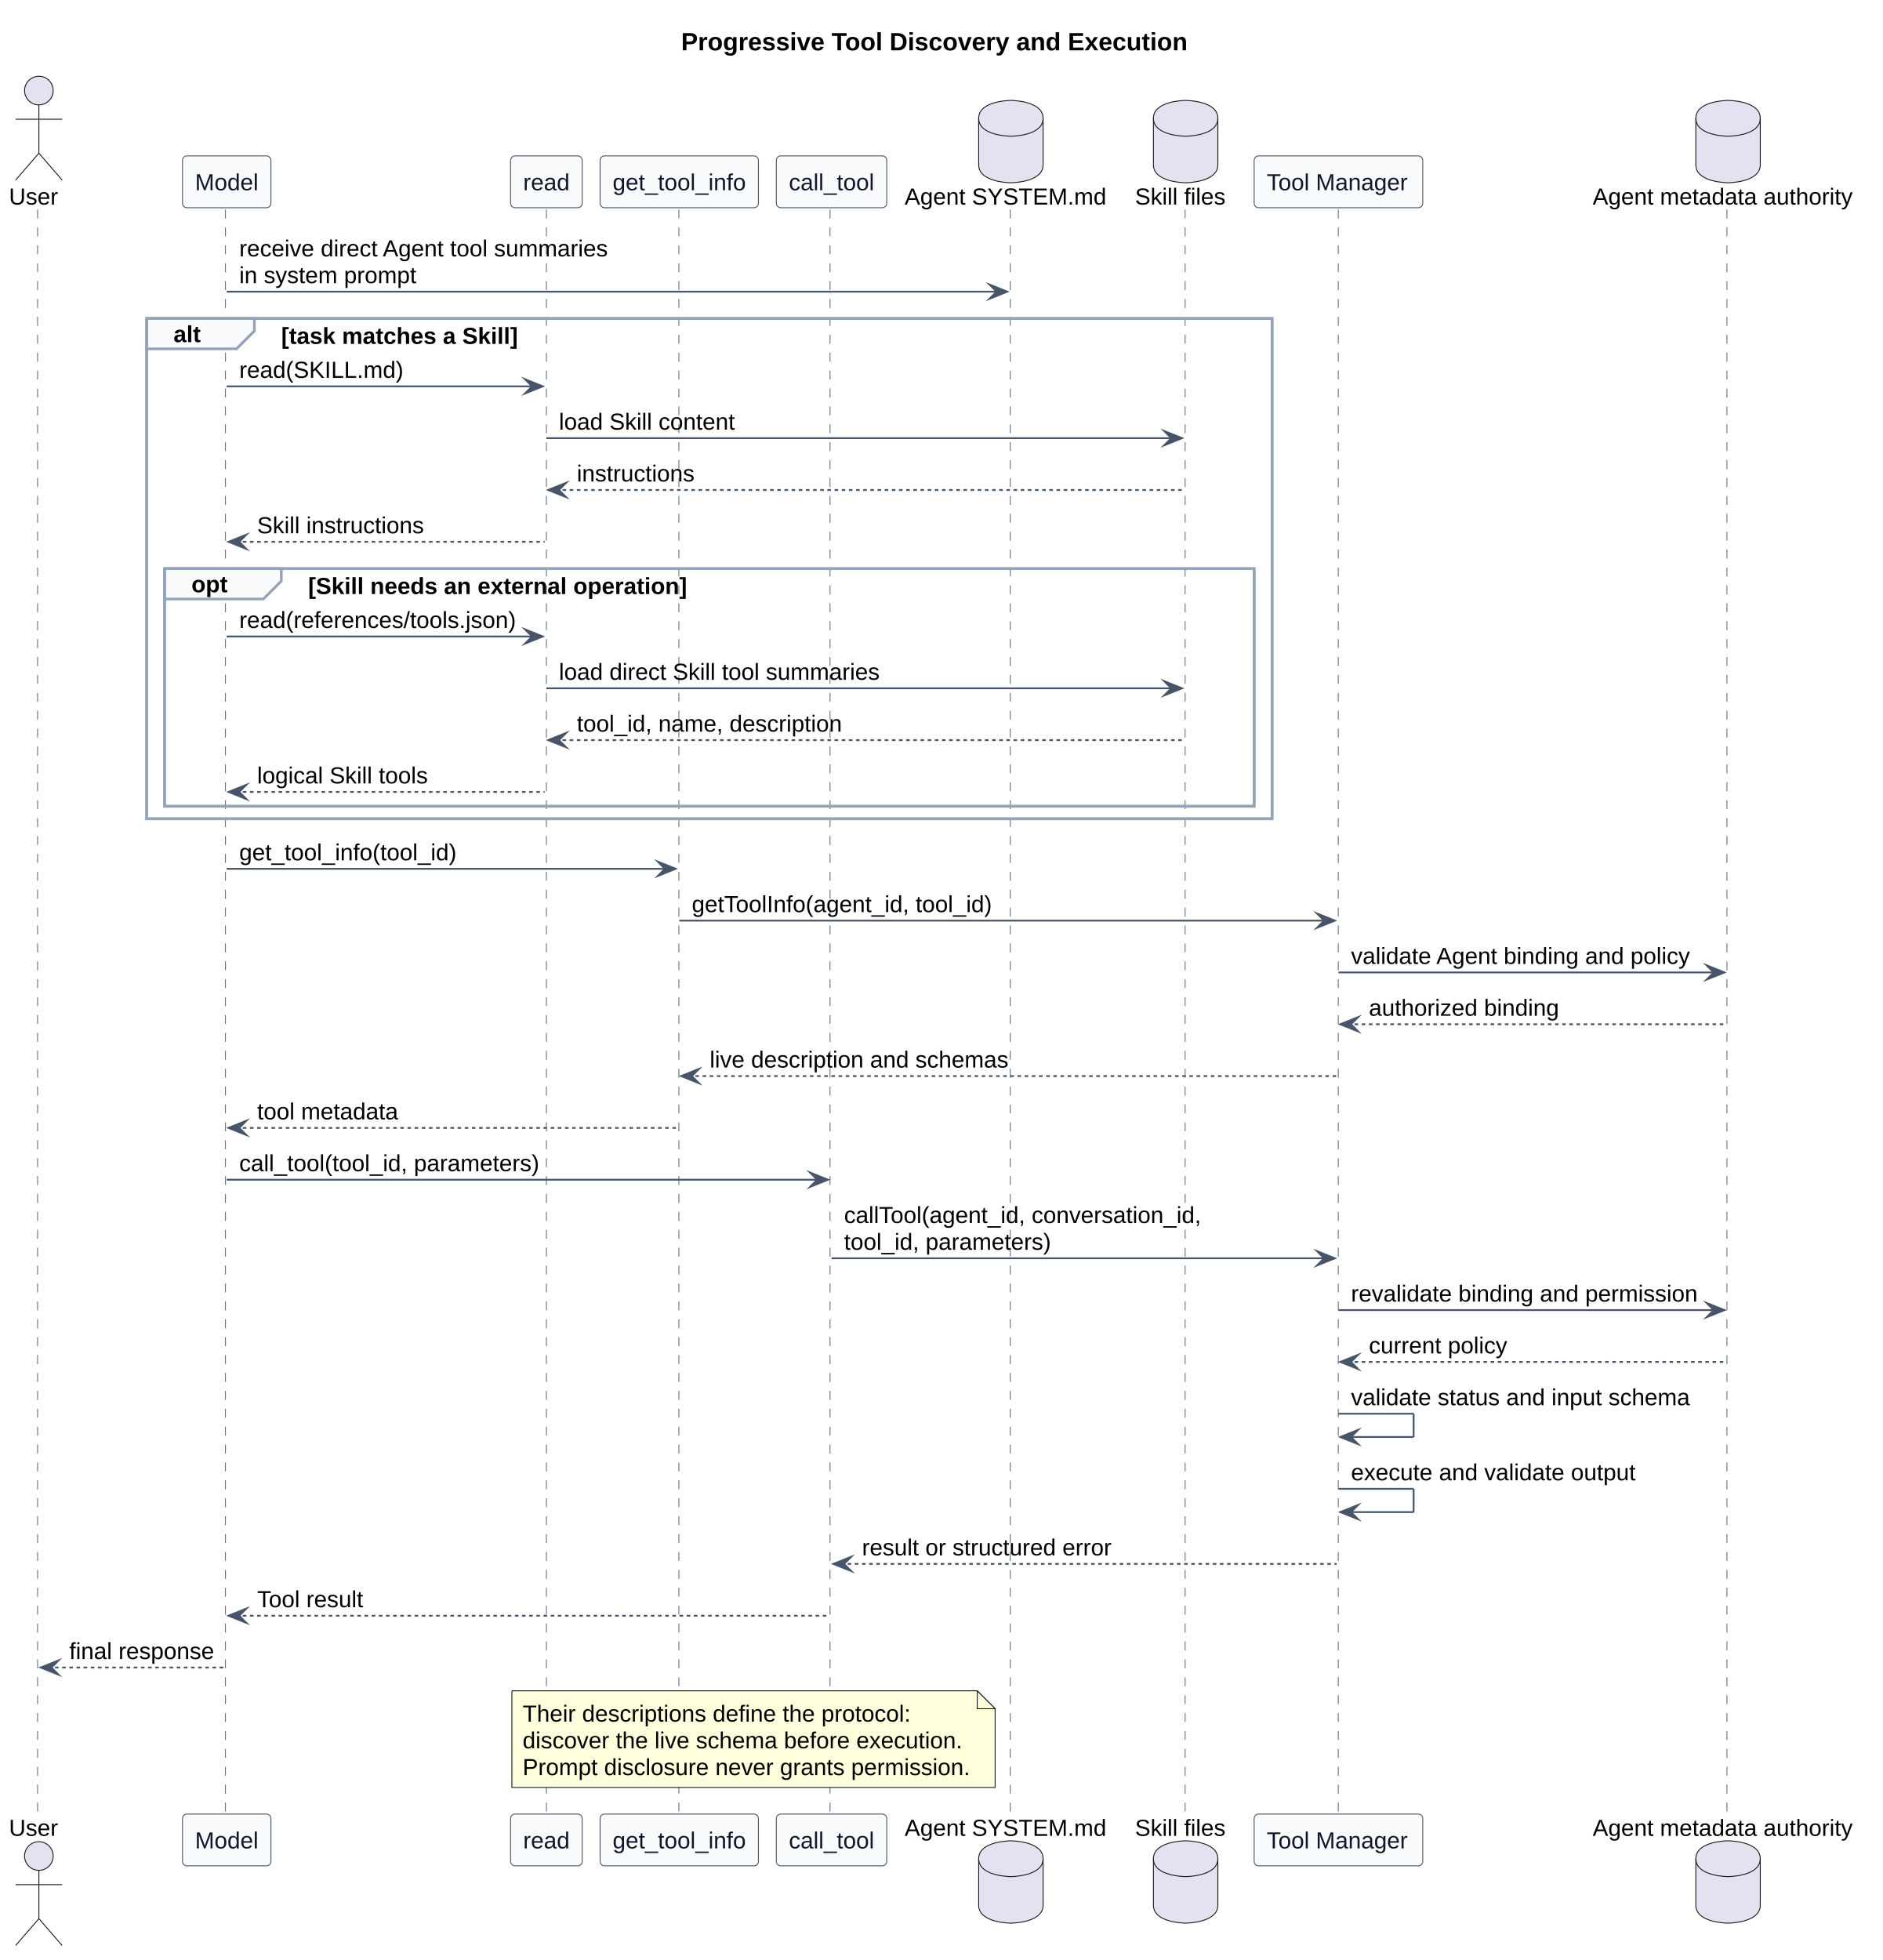
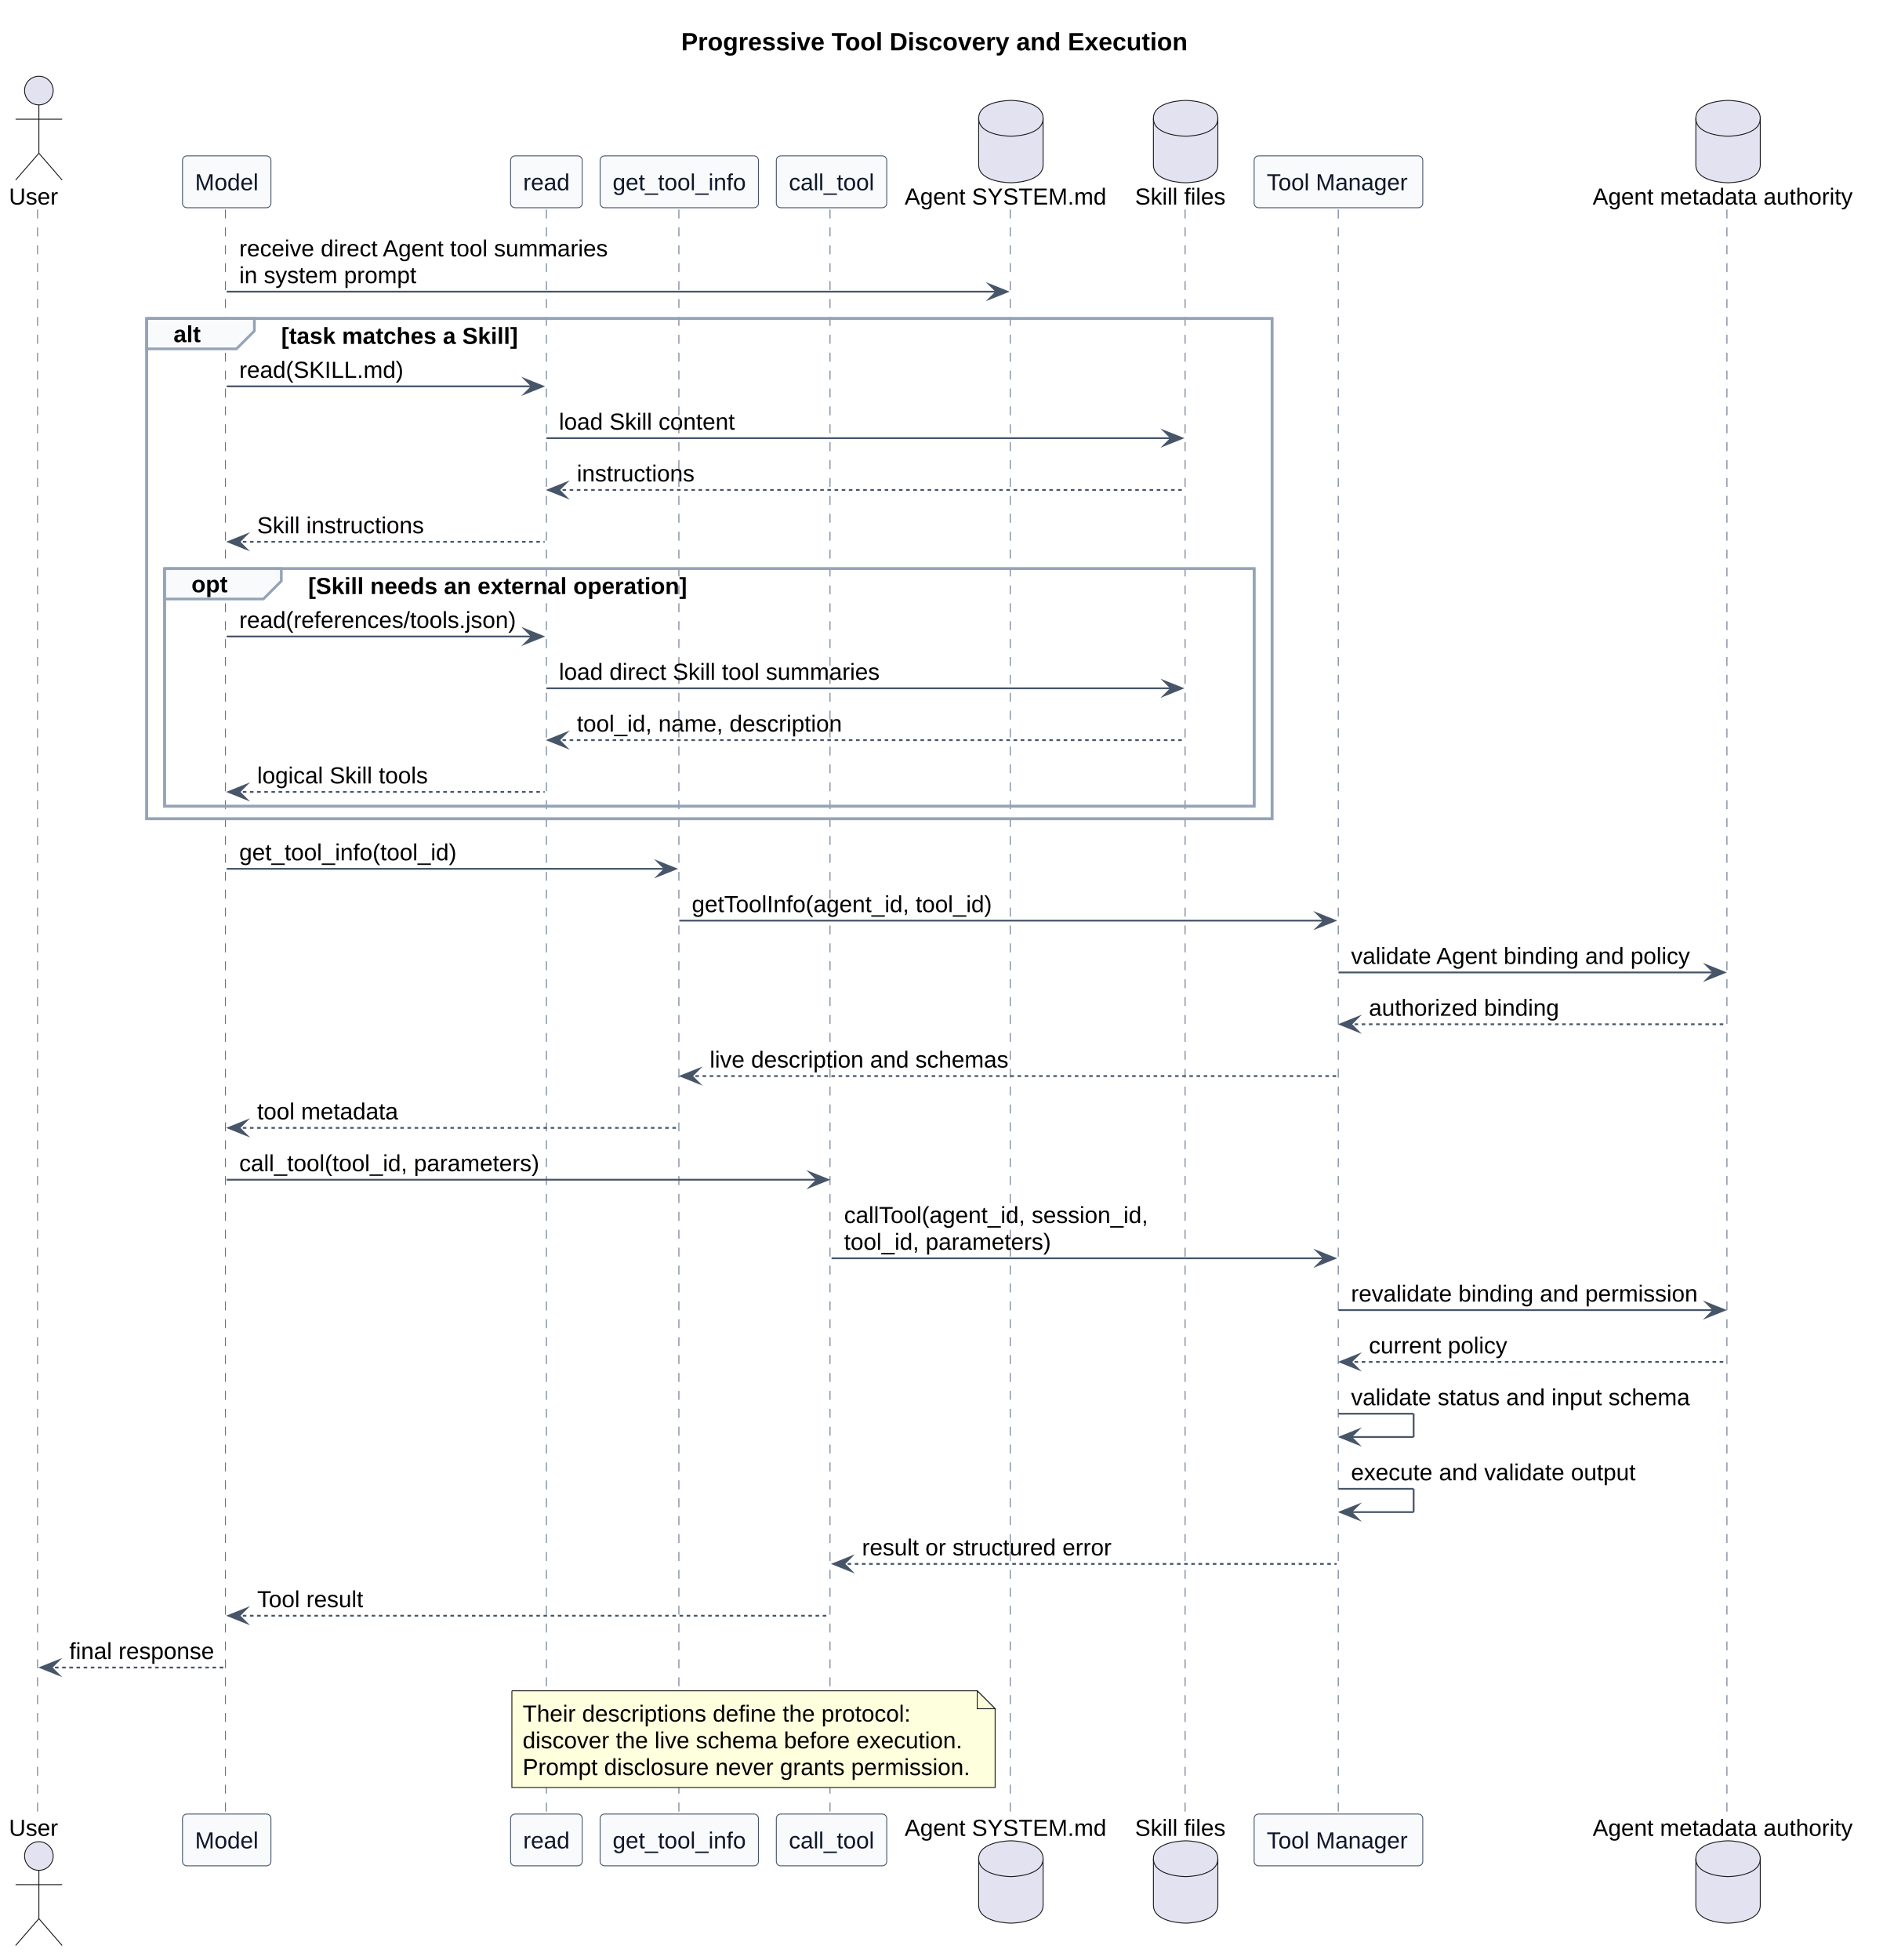
<svg xmlns="http://www.w3.org/2000/svg" contentStyleType="text/css" data-diagram-type="SEQUENCE" height="1095px" preserveAspectRatio="none" style="width:1052px;height:1095px;background:#FFFFFF;" version="1.1" viewBox="0 0 1052 1095" width="1052px" zoomAndPan="magnify">
  <defs />
  <g>
-     <g class="title" data-source-line="178">
+     <g class="title" data-source-line="179">
      <text fill="#000000" font-family="Arial" font-size="14" font-weight="700" lengthAdjust="spacing" textLength="283.985" x="380.573" y="28.132">Progressive Tool Discovery and Execution</text>
    </g>
    <rect fill="none" height="279.487" style="stroke:#94A3B8;stroke-width:1.5;" width="628.764" x="81.959" y="177.945" />
    <rect fill="none" height="132.744" style="stroke:#94A3B8;stroke-width:1.5;" width="608.764" x="91.959" y="317.688" />
-     <g class="participant-lifeline" data-entity-uid="part1" data-qualified-name="User" data-source-line="206" id="part1-lifeline">
+     <g class="participant-lifeline" data-entity-uid="part1" data-qualified-name="User" data-source-line="207" id="part1-lifeline">
      <g>
        <rect fill="#000000" fill-opacity="0" height="897.411" width="8" x="17.724" y="117.047" />
        <line style="stroke:#64748B;stroke-width:0.5;stroke-dasharray:5,5;" x1="21" x2="21" y1="117.047" y2="1014.458" />
      </g>
    </g>
-     <g class="participant-lifeline" data-entity-uid="part2" data-qualified-name="Model" data-source-line="207" id="part2-lifeline">
+     <g class="participant-lifeline" data-entity-uid="part2" data-qualified-name="Model" data-source-line="208" id="part2-lifeline">
      <g>
        <rect fill="#000000" fill-opacity="0" height="897.411" width="8" x="122.663" y="117.047" />
        <line style="stroke:#64748B;stroke-width:0.5;stroke-dasharray:5,5;" x1="125.959" x2="125.959" y1="117.047" y2="1014.458" />
      </g>
    </g>
-     <g class="participant-lifeline" data-entity-uid="part3" data-qualified-name="Read" data-source-line="208" id="part3-lifeline">
+     <g class="participant-lifeline" data-entity-uid="part3" data-qualified-name="Read" data-source-line="209" id="part3-lifeline">
      <g>
        <rect fill="#000000" fill-opacity="0" height="897.411" width="8" x="301.291" y="117.047" />
        <line style="stroke:#64748B;stroke-width:0.5;stroke-dasharray:5,5;" x1="305.282" x2="305.282" y1="117.047" y2="1014.458" />
      </g>
    </g>
-     <g class="participant-lifeline" data-entity-uid="part4" data-qualified-name="GetInfo" data-source-line="209" id="part4-lifeline">
+     <g class="participant-lifeline" data-entity-uid="part4" data-qualified-name="GetInfo" data-source-line="210" id="part4-lifeline">
      <g>
        <rect fill="#000000" fill-opacity="0" height="897.411" width="8" x="375.527" y="117.047" />
        <line style="stroke:#64748B;stroke-width:0.5;stroke-dasharray:5,5;" x1="379.301" x2="379.301" y1="117.047" y2="1014.458" />
      </g>
    </g>
-     <g class="participant-lifeline" data-entity-uid="part5" data-qualified-name="CallTool" data-source-line="210" id="part5-lifeline">
+     <g class="participant-lifeline" data-entity-uid="part5" data-qualified-name="CallTool" data-source-line="211" id="part5-lifeline">
      <g>
        <rect fill="#000000" fill-opacity="0" height="897.411" width="8" x="460.601" y="117.047" />
        <line style="stroke:#64748B;stroke-width:0.5;stroke-dasharray:5,5;" x1="463.753" x2="463.753" y1="117.047" y2="1014.458" />
      </g>
    </g>
-     <g class="participant-lifeline" data-entity-uid="part6" data-qualified-name="AgentSystem" data-source-line="211" id="part6-lifeline">
+     <g class="participant-lifeline" data-entity-uid="part6" data-qualified-name="AgentSystem" data-source-line="212" id="part6-lifeline">
      <g>
        <rect fill="#000000" fill-opacity="0" height="897.411" width="8" x="560.803" y="117.047" />
        <line style="stroke:#64748B;stroke-width:0.5;stroke-dasharray:5,5;" x1="564.449" x2="564.449" y1="117.047" y2="1014.458" />
      </g>
    </g>
-     <g class="participant-lifeline" data-entity-uid="part7" data-qualified-name="SkillFiles" data-source-line="212" id="part7-lifeline">
+     <g class="participant-lifeline" data-entity-uid="part7" data-qualified-name="SkillFiles" data-source-line="213" id="part7-lifeline">
      <g>
        <rect fill="#000000" fill-opacity="0" height="897.411" width="8" x="658.441" y="117.047" />
        <line style="stroke:#64748B;stroke-width:0.5;stroke-dasharray:5,5;" x1="662.158" x2="662.158" y1="117.047" y2="1014.458" />
      </g>
    </g>
-     <g class="participant-lifeline" data-entity-uid="part8" data-qualified-name="ToolManager" data-source-line="213" id="part8-lifeline">
+     <g class="participant-lifeline" data-entity-uid="part8" data-qualified-name="ToolManager" data-source-line="214" id="part8-lifeline">
      <g>
        <rect fill="#000000" fill-opacity="0" height="897.411" width="8" x="743.828" y="117.047" />
        <line style="stroke:#64748B;stroke-width:0.5;stroke-dasharray:5,5;" x1="747.723" x2="747.723" y1="117.047" y2="1014.458" />
      </g>
    </g>
-     <g class="participant-lifeline" data-entity-uid="part9" data-qualified-name="AgentAuthority" data-source-line="214" id="part9-lifeline">
+     <g class="participant-lifeline" data-entity-uid="part9" data-qualified-name="AgentAuthority" data-source-line="215" id="part9-lifeline">
      <g>
        <rect fill="#000000" fill-opacity="0" height="897.411" width="8" x="961.501" y="117.047" />
        <line style="stroke:#64748B;stroke-width:0.5;stroke-dasharray:5,5;" x1="964.871" x2="964.871" y1="117.047" y2="1014.458" />
      </g>
    </g>
-     <g class="participant participant-head" data-entity-uid="part1" data-qualified-name="User" data-source-line="206" id="part1-head">
+     <g class="participant participant-head" data-entity-uid="part1" data-qualified-name="User" data-source-line="207" id="part1-head">
      <text fill="#000000" font-family="Arial" font-size="13" lengthAdjust="spacing" textLength="27.447" x="5" y="114.293">User</text>
      <ellipse cx="21.724" cy="50.599" fill="#E2E2F0" rx="8" ry="8" style="stroke:#181818;stroke-width:0.5;" />
      <path d="M21.724,58.599 L21.724,85.599 M8.724,66.599 L34.724,66.599 M21.724,85.599 L8.724,100.599 M21.724,85.599 L34.724,100.599" fill="none" style="stroke:#181818;stroke-width:0.5;" />
    </g>
-     <g class="participant participant-tail" data-entity-uid="part1" data-qualified-name="User" data-source-line="206" id="part1-tail">
+     <g class="participant participant-tail" data-entity-uid="part1" data-qualified-name="User" data-source-line="207" id="part1-tail">
      <text fill="#000000" font-family="Arial" font-size="13" lengthAdjust="spacing" textLength="27.447" x="5" y="1025.652">User</text>
      <ellipse cx="21.724" cy="1036.907" fill="#E2E2F0" rx="8" ry="8" style="stroke:#181818;stroke-width:0.5;" />
      <path d="M21.724,1044.907 L21.724,1071.907 M8.724,1052.907 L34.724,1052.907 M21.724,1071.907 L8.724,1086.907 M21.724,1071.907 L34.724,1086.907" fill="none" style="stroke:#181818;stroke-width:0.5;" />
    </g>
-     <g class="participant participant-head" data-entity-uid="part2" data-qualified-name="Model" data-source-line="207" id="part2-head">
+     <g class="participant participant-head" data-entity-uid="part2" data-qualified-name="Model" data-source-line="208" id="part2-head">
      <rect fill="#F8FAFC" height="28.949" rx="2.5" ry="2.5" style="stroke:#475569;stroke-width:0.5;" width="49.407" x="101.959" y="87.099" />
      <text fill="#0F172A" font-family="Arial" font-size="13" lengthAdjust="spacing" textLength="35.407" x="108.959" y="106.293">Model</text>
    </g>
-     <g class="participant participant-tail" data-entity-uid="part2" data-qualified-name="Model" data-source-line="207" id="part2-tail">
+     <g class="participant participant-tail" data-entity-uid="part2" data-qualified-name="Model" data-source-line="208" id="part2-tail">
      <rect fill="#F8FAFC" height="28.949" rx="2.5" ry="2.5" style="stroke:#475569;stroke-width:0.5;" width="49.407" x="101.959" y="1013.458" />
      <text fill="#0F172A" font-family="Arial" font-size="13" lengthAdjust="spacing" textLength="35.407" x="108.959" y="1032.652">Model</text>
    </g>
-     <g class="participant participant-head" data-entity-uid="part3" data-qualified-name="Read" data-source-line="208" id="part3-head">
+     <g class="participant participant-head" data-entity-uid="part3" data-qualified-name="Read" data-source-line="209" id="part3-head">
      <rect fill="#F8FAFC" height="28.949" rx="2.5" ry="2.5" style="stroke:#475569;stroke-width:0.5;" width="40.019" x="285.282" y="87.099" />
      <text fill="#0F172A" font-family="Arial" font-size="13" lengthAdjust="spacing" textLength="26.019" x="292.282" y="106.293">read</text>
    </g>
-     <g class="participant participant-tail" data-entity-uid="part3" data-qualified-name="Read" data-source-line="208" id="part3-tail">
+     <g class="participant participant-tail" data-entity-uid="part3" data-qualified-name="Read" data-source-line="209" id="part3-tail">
      <rect fill="#F8FAFC" height="28.949" rx="2.5" ry="2.5" style="stroke:#475569;stroke-width:0.5;" width="40.019" x="285.282" y="1013.458" />
      <text fill="#0F172A" font-family="Arial" font-size="13" lengthAdjust="spacing" textLength="26.019" x="292.282" y="1032.652">read</text>
    </g>
-     <g class="participant participant-head" data-entity-uid="part4" data-qualified-name="GetInfo" data-source-line="209" id="part4-head">
+     <g class="participant participant-head" data-entity-uid="part4" data-qualified-name="GetInfo" data-source-line="210" id="part4-head">
      <rect fill="#F8FAFC" height="28.949" rx="2.5" ry="2.5" style="stroke:#475569;stroke-width:0.5;" width="88.452" x="335.301" y="87.099" />
      <text fill="#0F172A" font-family="Arial" font-size="13" lengthAdjust="spacing" textLength="74.452" x="342.301" y="106.293">get_tool_info</text>
    </g>
-     <g class="participant participant-tail" data-entity-uid="part4" data-qualified-name="GetInfo" data-source-line="209" id="part4-tail">
+     <g class="participant participant-tail" data-entity-uid="part4" data-qualified-name="GetInfo" data-source-line="210" id="part4-tail">
      <rect fill="#F8FAFC" height="28.949" rx="2.5" ry="2.5" style="stroke:#475569;stroke-width:0.5;" width="88.452" x="335.301" y="1013.458" />
      <text fill="#0F172A" font-family="Arial" font-size="13" lengthAdjust="spacing" textLength="74.452" x="342.301" y="1032.652">get_tool_info</text>
    </g>
-     <g class="participant participant-head" data-entity-uid="part5" data-qualified-name="CallTool" data-source-line="210" id="part5-head">
+     <g class="participant participant-head" data-entity-uid="part5" data-qualified-name="CallTool" data-source-line="211" id="part5-head">
      <rect fill="#F8FAFC" height="28.949" rx="2.5" ry="2.5" style="stroke:#475569;stroke-width:0.5;" width="61.696" x="433.753" y="87.099" />
      <text fill="#0F172A" font-family="Arial" font-size="13" lengthAdjust="spacing" textLength="47.696" x="440.753" y="106.293">call_tool</text>
    </g>
-     <g class="participant participant-tail" data-entity-uid="part5" data-qualified-name="CallTool" data-source-line="210" id="part5-tail">
+     <g class="participant participant-tail" data-entity-uid="part5" data-qualified-name="CallTool" data-source-line="211" id="part5-tail">
      <rect fill="#F8FAFC" height="28.949" rx="2.5" ry="2.5" style="stroke:#475569;stroke-width:0.5;" width="61.696" x="433.753" y="1013.458" />
      <text fill="#0F172A" font-family="Arial" font-size="13" lengthAdjust="spacing" textLength="47.696" x="440.753" y="1032.652">call_tool</text>
    </g>
-     <g class="participant participant-head" data-entity-uid="part6" data-qualified-name="AgentSystem" data-source-line="211" id="part6-head">
+     <g class="participant participant-head" data-entity-uid="part6" data-qualified-name="AgentSystem" data-source-line="212" id="part6-head">
      <text fill="#000000" font-family="Arial" font-size="13" lengthAdjust="spacing" textLength="112.709" x="505.449" y="114.293">Agent SYSTEM.md</text>
      <path d="M546.803,66.099 C546.803,56.099 564.803,56.099 564.803,56.099 C564.803,56.099 582.803,56.099 582.803,66.099 L582.803,92.099 C582.803,102.099 564.803,102.099 564.803,102.099 C564.803,102.099 546.803,102.099 546.803,92.099 L546.803,66.099" fill="#E2E2F0" style="stroke:#181818;stroke-width:0.5;" />
      <path d="M546.803,66.099 C546.803,76.099 564.803,76.099 564.803,76.099 C564.803,76.099 582.803,76.099 582.803,66.099" fill="none" style="stroke:#181818;stroke-width:0.5;" />
    </g>
-     <g class="participant participant-tail" data-entity-uid="part6" data-qualified-name="AgentSystem" data-source-line="211" id="part6-tail">
+     <g class="participant participant-tail" data-entity-uid="part6" data-qualified-name="AgentSystem" data-source-line="212" id="part6-tail">
      <text fill="#000000" font-family="Arial" font-size="13" lengthAdjust="spacing" textLength="112.709" x="505.449" y="1025.652">Agent SYSTEM.md</text>
      <path d="M546.803,1038.407 C546.803,1028.407 564.803,1028.407 564.803,1028.407 C564.803,1028.407 582.803,1028.407 582.803,1038.407 L582.803,1064.407 C582.803,1074.407 564.803,1074.407 564.803,1074.407 C564.803,1074.407 546.803,1074.407 546.803,1064.407 L546.803,1038.407" fill="#E2E2F0" style="stroke:#181818;stroke-width:0.5;" />
      <path d="M546.803,1038.407 C546.803,1048.407 564.803,1048.407 564.803,1048.407 C564.803,1048.407 582.803,1048.407 582.803,1038.407" fill="none" style="stroke:#181818;stroke-width:0.5;" />
    </g>
-     <g class="participant participant-head" data-entity-uid="part7" data-qualified-name="SkillFiles" data-source-line="212" id="part7-head">
+     <g class="participant participant-head" data-entity-uid="part7" data-qualified-name="SkillFiles" data-source-line="213" id="part7-head">
      <text fill="#000000" font-family="Arial" font-size="13" lengthAdjust="spacing" textLength="50.565" x="634.158" y="114.293">Skill files</text>
      <path d="M644.441,66.099 C644.441,56.099 662.441,56.099 662.441,56.099 C662.441,56.099 680.441,56.099 680.441,66.099 L680.441,92.099 C680.441,102.099 662.441,102.099 662.441,102.099 C662.441,102.099 644.441,102.099 644.441,92.099 L644.441,66.099" fill="#E2E2F0" style="stroke:#181818;stroke-width:0.5;" />
      <path d="M644.441,66.099 C644.441,76.099 662.441,76.099 662.441,76.099 C662.441,76.099 680.441,76.099 680.441,66.099" fill="none" style="stroke:#181818;stroke-width:0.5;" />
    </g>
-     <g class="participant participant-tail" data-entity-uid="part7" data-qualified-name="SkillFiles" data-source-line="212" id="part7-tail">
+     <g class="participant participant-tail" data-entity-uid="part7" data-qualified-name="SkillFiles" data-source-line="213" id="part7-tail">
      <text fill="#000000" font-family="Arial" font-size="13" lengthAdjust="spacing" textLength="50.565" x="634.158" y="1025.652">Skill files</text>
      <path d="M644.441,1038.407 C644.441,1028.407 662.441,1028.407 662.441,1028.407 C662.441,1028.407 680.441,1028.407 680.441,1038.407 L680.441,1064.407 C680.441,1074.407 662.441,1074.407 662.441,1074.407 C662.441,1074.407 644.441,1074.407 644.441,1064.407 L644.441,1038.407" fill="#E2E2F0" style="stroke:#181818;stroke-width:0.5;" />
      <path d="M644.441,1038.407 C644.441,1048.407 662.441,1048.407 662.441,1048.407 C662.441,1048.407 680.441,1048.407 680.441,1038.407" fill="none" style="stroke:#181818;stroke-width:0.5;" />
    </g>
-     <g class="participant participant-head" data-entity-uid="part8" data-qualified-name="ToolManager" data-source-line="213" id="part8-head">
+     <g class="participant participant-head" data-entity-uid="part8" data-qualified-name="ToolManager" data-source-line="214" id="part8-head">
      <rect fill="#F8FAFC" height="28.949" rx="2.5" ry="2.5" style="stroke:#475569;stroke-width:0.5;" width="94.209" x="700.723" y="87.099" />
      <text fill="#0F172A" font-family="Arial" font-size="13" lengthAdjust="spacing" textLength="80.209" x="707.723" y="106.293">Tool Manager</text>
    </g>
-     <g class="participant participant-tail" data-entity-uid="part8" data-qualified-name="ToolManager" data-source-line="213" id="part8-tail">
+     <g class="participant participant-tail" data-entity-uid="part8" data-qualified-name="ToolManager" data-source-line="214" id="part8-tail">
      <rect fill="#F8FAFC" height="28.949" rx="2.5" ry="2.5" style="stroke:#475569;stroke-width:0.5;" width="94.209" x="700.723" y="1013.458" />
      <text fill="#0F172A" font-family="Arial" font-size="13" lengthAdjust="spacing" textLength="80.209" x="707.723" y="1032.652">Tool Manager</text>
    </g>
-     <g class="participant participant-head" data-entity-uid="part9" data-qualified-name="AgentAuthority" data-source-line="214" id="part9-head">
+     <g class="participant participant-head" data-entity-uid="part9" data-qualified-name="AgentAuthority" data-source-line="215" id="part9-head">
      <text fill="#000000" font-family="Arial" font-size="13" lengthAdjust="spacing" textLength="145.26" x="889.871" y="114.293">Agent metadata authority</text>
      <path d="M947.501,66.099 C947.501,56.099 965.501,56.099 965.501,56.099 C965.501,56.099 983.501,56.099 983.501,66.099 L983.501,92.099 C983.501,102.099 965.501,102.099 965.501,102.099 C965.501,102.099 947.501,102.099 947.501,92.099 L947.501,66.099" fill="#E2E2F0" style="stroke:#181818;stroke-width:0.5;" />
      <path d="M947.501,66.099 C947.501,76.099 965.501,76.099 965.501,76.099 C965.501,76.099 983.501,76.099 983.501,66.099" fill="none" style="stroke:#181818;stroke-width:0.5;" />
    </g>
-     <g class="participant participant-tail" data-entity-uid="part9" data-qualified-name="AgentAuthority" data-source-line="214" id="part9-tail">
+     <g class="participant participant-tail" data-entity-uid="part9" data-qualified-name="AgentAuthority" data-source-line="215" id="part9-tail">
      <text fill="#000000" font-family="Arial" font-size="13" lengthAdjust="spacing" textLength="145.26" x="889.871" y="1025.652">Agent metadata authority</text>
      <path d="M947.501,1038.407 C947.501,1028.407 965.501,1028.407 965.501,1028.407 C965.501,1028.407 983.501,1028.407 983.501,1038.407 L983.501,1064.407 C983.501,1074.407 965.501,1074.407 965.501,1074.407 C965.501,1074.407 947.501,1074.407 947.501,1064.407 L947.501,1038.407" fill="#E2E2F0" style="stroke:#181818;stroke-width:0.5;" />
      <path d="M947.501,1038.407 C947.501,1048.407 965.501,1048.407 965.501,1048.407 C965.501,1048.407 983.501,1048.407 983.501,1038.407" fill="none" style="stroke:#181818;stroke-width:0.5;" />
    </g>
-     <g class="message" data-entity-1="part2" data-entity-2="part6" data-source-line="216" id="msg1">
+     <g class="message" data-entity-1="part2" data-entity-2="part6" data-source-line="217" id="msg1">
      <polygon fill="#475569" points="552.803,158.945,562.803,162.945,552.803,166.945,556.803,162.945" style="stroke:#475569;stroke-width:1;stroke-linejoin:miter;stroke-miterlimit:10;" />
      <line style="stroke:#475569;stroke-width:1;" x1="126.663" x2="558.803" y1="162.945" y2="162.945" />
      <text fill="#000000" font-family="Arial" font-size="13" lengthAdjust="spacing" textLength="206.642" x="133.663" y="143.241">receive direct Agent tool summaries</text>
      <text fill="#000000" font-family="Arial" font-size="13" lengthAdjust="spacing" textLength="98.973" x="133.663" y="158.19">in system prompt</text>
    </g>
    <path d="M81.959,177.945 L142.13,177.945 L142.13,184.894 L132.13,194.894 L81.959,194.894 L81.959,177.945" fill="#F8FAFC" style="stroke:#94A3B8;stroke-width:1.5;" />
    <rect fill="none" height="279.487" style="stroke:#94A3B8;stroke-width:1.5;" width="628.764" x="81.959" y="177.945" />
    <text fill="#000000" font-family="Arial" font-size="13" font-weight="700" lengthAdjust="spacing" textLength="15.171" x="96.959" y="191.139">alt</text>
    <text fill="#000000" font-family="Arial" font-size="13" font-weight="700" lengthAdjust="spacing" textLength="132.228" x="157.13" y="192.139">[task matches a Skill]</text>
-     <g class="message" data-entity-1="part2" data-entity-2="part3" data-source-line="219" id="msg2">
+     <g class="message" data-entity-1="part2" data-entity-2="part3" data-source-line="220" id="msg2">
      <polygon fill="#475569" points="293.291,211.842,303.291,215.842,293.291,219.842,297.291,215.842" style="stroke:#475569;stroke-width:1;stroke-linejoin:miter;stroke-miterlimit:10;" />
      <line style="stroke:#475569;stroke-width:1;" x1="126.663" x2="299.291" y1="215.842" y2="215.842" />
      <text fill="#000000" font-family="Arial" font-size="13" lengthAdjust="spacing" textLength="91.762" x="133.663" y="211.087">read(SKILL.md)</text>
    </g>
-     <g class="message" data-entity-1="part3" data-entity-2="part7" data-source-line="220" id="msg3">
+     <g class="message" data-entity-1="part3" data-entity-2="part7" data-source-line="221" id="msg3">
      <polygon fill="#475569" points="650.441,240.791,660.441,244.791,650.441,248.791,654.441,244.791" style="stroke:#475569;stroke-width:1;stroke-linejoin:miter;stroke-miterlimit:10;" />
      <line style="stroke:#475569;stroke-width:1;" x1="305.291" x2="656.441" y1="244.791" y2="244.791" />
      <text fill="#000000" font-family="Arial" font-size="13" lengthAdjust="spacing" textLength="98.281" x="312.291" y="240.036">load Skill content</text>
    </g>
-     <g class="message" data-entity-1="part7" data-entity-2="part3" data-source-line="221" id="msg4">
+     <g class="message" data-entity-1="part7" data-entity-2="part3" data-source-line="222" id="msg4">
      <polygon fill="#475569" points="316.291,269.74,306.291,273.74,316.291,277.74,312.291,273.74" style="stroke:#475569;stroke-width:1;stroke-linejoin:miter;stroke-miterlimit:10;" />
      <line style="stroke:#475569;stroke-width:1;stroke-dasharray:2,2;" x1="310.291" x2="661.441" y1="273.74" y2="273.74" />
      <text fill="#000000" font-family="Arial" font-size="13" lengthAdjust="spacing" textLength="65.749" x="322.291" y="268.985">instructions</text>
    </g>
-     <g class="message" data-entity-1="part3" data-entity-2="part2" data-source-line="222" id="msg5">
+     <g class="message" data-entity-1="part3" data-entity-2="part2" data-source-line="223" id="msg5">
      <polygon fill="#475569" points="137.663,298.688,127.663,302.688,137.663,306.688,133.663,302.688" style="stroke:#475569;stroke-width:1;stroke-linejoin:miter;stroke-miterlimit:10;" />
      <line style="stroke:#475569;stroke-width:1;stroke-dasharray:2,2;" x1="131.663" x2="304.291" y1="302.688" y2="302.688" />
      <text fill="#000000" font-family="Arial" font-size="13" lengthAdjust="spacing" textLength="93.196" x="143.663" y="297.934">Skill instructions</text>
    </g>
    <path d="M91.959,317.688 L157.17,317.688 L157.17,324.637 L147.17,334.637 L91.959,334.637 L91.959,317.688" fill="#F8FAFC" style="stroke:#94A3B8;stroke-width:1.5;" />
    <rect fill="none" height="132.744" style="stroke:#94A3B8;stroke-width:1.5;" width="608.764" x="91.959" y="317.688" />
    <text fill="#000000" font-family="Arial" font-size="13" font-weight="700" lengthAdjust="spacing" textLength="20.211" x="106.959" y="330.882">opt</text>
    <text fill="#000000" font-family="Arial" font-size="13" font-weight="700" lengthAdjust="spacing" textLength="211.669" x="172.17" y="331.882">[Skill needs an external operation]</text>
-     <g class="message" data-entity-1="part2" data-entity-2="part3" data-source-line="224" id="msg6">
+     <g class="message" data-entity-1="part2" data-entity-2="part3" data-source-line="225" id="msg6">
      <polygon fill="#475569" points="293.291,351.586,303.291,355.586,293.291,359.586,297.291,355.586" style="stroke:#475569;stroke-width:1;stroke-linejoin:miter;stroke-miterlimit:10;" />
      <line style="stroke:#475569;stroke-width:1;" x1="126.663" x2="299.291" y1="355.586" y2="355.586" />
      <text fill="#000000" font-family="Arial" font-size="13" lengthAdjust="spacing" textLength="154.629" x="133.663" y="350.831">read(references/tools.json)</text>
    </g>
-     <g class="message" data-entity-1="part3" data-entity-2="part7" data-source-line="225" id="msg7">
+     <g class="message" data-entity-1="part3" data-entity-2="part7" data-source-line="226" id="msg7">
      <polygon fill="#475569" points="650.441,380.535,660.441,384.535,650.441,388.535,654.441,384.535" style="stroke:#475569;stroke-width:1;stroke-linejoin:miter;stroke-miterlimit:10;" />
      <line style="stroke:#475569;stroke-width:1;" x1="305.291" x2="656.441" y1="384.535" y2="384.535" />
      <text fill="#000000" font-family="Arial" font-size="13" lengthAdjust="spacing" textLength="179.175" x="312.291" y="379.78">load direct Skill tool summaries</text>
    </g>
-     <g class="message" data-entity-1="part7" data-entity-2="part3" data-source-line="226" id="msg8">
+     <g class="message" data-entity-1="part7" data-entity-2="part3" data-source-line="227" id="msg8">
      <polygon fill="#475569" points="316.291,409.483,306.291,413.483,316.291,417.483,312.291,413.483" style="stroke:#475569;stroke-width:1;stroke-linejoin:miter;stroke-miterlimit:10;" />
      <line style="stroke:#475569;stroke-width:1;stroke-dasharray:2,2;" x1="310.291" x2="661.441" y1="413.483" y2="413.483" />
      <text fill="#000000" font-family="Arial" font-size="13" lengthAdjust="spacing" textLength="148.142" x="322.291" y="408.728">tool_id, name, description</text>
    </g>
-     <g class="message" data-entity-1="part3" data-entity-2="part2" data-source-line="227" id="msg9">
+     <g class="message" data-entity-1="part3" data-entity-2="part2" data-source-line="228" id="msg9">
      <polygon fill="#475569" points="137.663,438.432,127.663,442.432,137.663,446.432,133.663,442.432" style="stroke:#475569;stroke-width:1;stroke-linejoin:miter;stroke-miterlimit:10;" />
      <line style="stroke:#475569;stroke-width:1;stroke-dasharray:2,2;" x1="131.663" x2="304.291" y1="442.432" y2="442.432" />
      <text fill="#000000" font-family="Arial" font-size="13" lengthAdjust="spacing" textLength="95.374" x="143.663" y="437.677">logical Skill tools</text>
    </g>
-     <g class="message" data-entity-1="part2" data-entity-2="part4" data-source-line="231" id="msg10">
+     <g class="message" data-entity-1="part2" data-entity-2="part4" data-source-line="232" id="msg10">
      <polygon fill="#475569" points="367.527,481.381,377.527,485.381,367.527,489.381,371.527,485.381" style="stroke:#475569;stroke-width:1;stroke-linejoin:miter;stroke-miterlimit:10;" />
      <line style="stroke:#475569;stroke-width:1;" x1="126.663" x2="373.527" y1="485.381" y2="485.381" />
      <text fill="#000000" font-family="Arial" font-size="13" lengthAdjust="spacing" textLength="121.418" x="133.663" y="480.626">get_tool_info(tool_id)</text>
    </g>
-     <g class="message" data-entity-1="part4" data-entity-2="part8" data-source-line="232" id="msg11">
+     <g class="message" data-entity-1="part4" data-entity-2="part8" data-source-line="233" id="msg11">
      <polygon fill="#475569" points="735.828,510.33,745.828,514.33,735.828,518.33,739.828,514.33" style="stroke:#475569;stroke-width:1;stroke-linejoin:miter;stroke-miterlimit:10;" />
      <line style="stroke:#475569;stroke-width:1;" x1="379.527" x2="741.828" y1="514.33" y2="514.33" />
      <text fill="#000000" font-family="Arial" font-size="13" lengthAdjust="spacing" textLength="169.114" x="386.527" y="509.575">getToolInfo(agent_id, tool_id)</text>
    </g>
-     <g class="message" data-entity-1="part8" data-entity-2="part9" data-source-line="233" id="msg12">
+     <g class="message" data-entity-1="part8" data-entity-2="part9" data-source-line="234" id="msg12">
      <polygon fill="#475569" points="953.501,539.278,963.501,543.278,953.501,547.278,957.501,543.278" style="stroke:#475569;stroke-width:1;stroke-linejoin:miter;stroke-miterlimit:10;" />
      <line style="stroke:#475569;stroke-width:1;" x1="747.828" x2="959.501" y1="543.278" y2="543.278" />
      <text fill="#000000" font-family="Arial" font-size="13" lengthAdjust="spacing" textLength="190.081" x="754.828" y="538.523">validate Agent binding and policy</text>
    </g>
-     <g class="message" data-entity-1="part9" data-entity-2="part8" data-source-line="234" id="msg13">
+     <g class="message" data-entity-1="part9" data-entity-2="part8" data-source-line="235" id="msg13">
      <polygon fill="#475569" points="758.828,568.227,748.828,572.227,758.828,576.227,754.828,572.227" style="stroke:#475569;stroke-width:1;stroke-linejoin:miter;stroke-miterlimit:10;" />
      <line style="stroke:#475569;stroke-width:1;stroke-dasharray:2,2;" x1="752.828" x2="964.501" y1="572.227" y2="572.227" />
      <text fill="#000000" font-family="Arial" font-size="13" lengthAdjust="spacing" textLength="106.247" x="764.828" y="567.472">authorized binding</text>
    </g>
-     <g class="message" data-entity-1="part8" data-entity-2="part4" data-source-line="235" id="msg14">
+     <g class="message" data-entity-1="part8" data-entity-2="part4" data-source-line="236" id="msg14">
      <polygon fill="#475569" points="390.527,597.176,380.527,601.176,390.527,605.176,386.527,601.176" style="stroke:#475569;stroke-width:1;stroke-linejoin:miter;stroke-miterlimit:10;" />
      <line style="stroke:#475569;stroke-width:1;stroke-dasharray:2,2;" x1="384.527" x2="746.828" y1="601.176" y2="601.176" />
      <text fill="#000000" font-family="Arial" font-size="13" lengthAdjust="spacing" textLength="166.918" x="396.527" y="596.421">live description and schemas</text>
    </g>
-     <g class="message" data-entity-1="part4" data-entity-2="part2" data-source-line="236" id="msg15">
+     <g class="message" data-entity-1="part4" data-entity-2="part2" data-source-line="237" id="msg15">
      <polygon fill="#475569" points="137.663,626.125,127.663,630.125,137.663,634.125,133.663,630.125" style="stroke:#475569;stroke-width:1;stroke-linejoin:miter;stroke-miterlimit:10;" />
      <line style="stroke:#475569;stroke-width:1;stroke-dasharray:2,2;" x1="131.663" x2="378.527" y1="630.125" y2="630.125" />
      <text fill="#000000" font-family="Arial" font-size="13" lengthAdjust="spacing" textLength="78.774" x="143.663" y="625.37">tool metadata</text>
    </g>
-     <g class="message" data-entity-1="part2" data-entity-2="part5" data-source-line="238" id="msg16">
+     <g class="message" data-entity-1="part2" data-entity-2="part5" data-source-line="239" id="msg16">
      <polygon fill="#475569" points="452.601,655.073,462.601,659.073,452.601,663.073,456.601,659.073" style="stroke:#475569;stroke-width:1;stroke-linejoin:miter;stroke-miterlimit:10;" />
      <line style="stroke:#475569;stroke-width:1;" x1="126.663" x2="458.601" y1="659.073" y2="659.073" />
      <text fill="#000000" font-family="Arial" font-size="13" lengthAdjust="spacing" textLength="167.635" x="133.663" y="654.318">call_tool(tool_id, parameters)</text>
    </g>
-     <g class="message" data-entity-1="part5" data-entity-2="part8" data-source-line="239" id="msg17">
+     <g class="message" data-entity-1="part5" data-entity-2="part8" data-source-line="240" id="msg17">
      <polygon fill="#475569" points="735.828,698.971,745.828,702.971,735.828,706.971,739.828,702.971" style="stroke:#475569;stroke-width:1;stroke-linejoin:miter;stroke-miterlimit:10;" />
      <line style="stroke:#475569;stroke-width:1;" x1="464.601" x2="741.828" y1="702.971" y2="702.971" />
-       <text fill="#000000" font-family="Arial" font-size="13" lengthAdjust="spacing" textLength="200.897" x="471.601" y="683.267">callTool(agent_id, conversation_id,</text>
+       <text fill="#000000" font-family="Arial" font-size="13" lengthAdjust="spacing" textLength="171.266" x="471.601" y="683.267">callTool(agent_id, session_id,</text>
      <text fill="#000000" font-family="Arial" font-size="13" lengthAdjust="spacing" textLength="115.61" x="471.601" y="698.216">tool_id, parameters)</text>
    </g>
-     <g class="message" data-entity-1="part8" data-entity-2="part9" data-source-line="240" id="msg18">
+     <g class="message" data-entity-1="part8" data-entity-2="part9" data-source-line="241" id="msg18">
      <polygon fill="#475569" points="953.501,727.919,963.501,731.919,953.501,735.919,957.501,731.919" style="stroke:#475569;stroke-width:1;stroke-linejoin:miter;stroke-miterlimit:10;" />
      <line style="stroke:#475569;stroke-width:1;" x1="747.828" x2="959.501" y1="731.919" y2="731.919" />
      <text fill="#000000" font-family="Arial" font-size="13" lengthAdjust="spacing" textLength="193.673" x="754.828" y="727.165">revalidate binding and permission</text>
    </g>
-     <g class="message" data-entity-1="part9" data-entity-2="part8" data-source-line="241" id="msg19">
+     <g class="message" data-entity-1="part9" data-entity-2="part8" data-source-line="242" id="msg19">
      <polygon fill="#475569" points="758.828,756.868,748.828,760.868,758.828,764.868,754.828,760.868" style="stroke:#475569;stroke-width:1;stroke-linejoin:miter;stroke-miterlimit:10;" />
      <line style="stroke:#475569;stroke-width:1;stroke-dasharray:2,2;" x1="752.828" x2="964.501" y1="760.868" y2="760.868" />
      <text fill="#000000" font-family="Arial" font-size="13" lengthAdjust="spacing" textLength="77.308" x="764.828" y="756.113">current policy</text>
    </g>
-     <g class="message" data-entity-1="part8" data-entity-2="part8" data-source-line="242" id="msg20">
+     <g class="message" data-entity-1="part8" data-entity-2="part8" data-source-line="243" id="msg20">
      <line style="stroke:#475569;stroke-width:1;" x1="747.828" x2="789.828" y1="789.817" y2="789.817" />
      <line style="stroke:#475569;stroke-width:1;" x1="789.828" x2="789.828" y1="789.817" y2="802.817" />
      <line style="stroke:#475569;stroke-width:1;" x1="748.828" x2="789.828" y1="802.817" y2="802.817" />
      <polygon fill="#475569" points="758.828,798.817,748.828,802.817,758.828,806.817,754.828,802.817" style="stroke:#475569;stroke-width:1;stroke-linejoin:miter;stroke-miterlimit:10;" />
      <text fill="#000000" font-family="Arial" font-size="13" lengthAdjust="spacing" textLength="189.338" x="754.828" y="785.062">validate status and input schema</text>
    </g>
-     <g class="message" data-entity-1="part8" data-entity-2="part8" data-source-line="243" id="msg21">
+     <g class="message" data-entity-1="part8" data-entity-2="part8" data-source-line="244" id="msg21">
      <line style="stroke:#475569;stroke-width:1;" x1="747.828" x2="789.828" y1="831.766" y2="831.766" />
      <line style="stroke:#475569;stroke-width:1;" x1="789.828" x2="789.828" y1="831.766" y2="844.766" />
      <line style="stroke:#475569;stroke-width:1;" x1="748.828" x2="789.828" y1="844.766" y2="844.766" />
      <polygon fill="#475569" points="758.828,840.766,748.828,844.766,758.828,848.766,754.828,844.766" style="stroke:#475569;stroke-width:1;stroke-linejoin:miter;stroke-miterlimit:10;" />
      <text fill="#000000" font-family="Arial" font-size="13" lengthAdjust="spacing" textLength="159.009" x="754.828" y="827.011">execute and validate output</text>
    </g>
-     <g class="message" data-entity-1="part8" data-entity-2="part5" data-source-line="244" id="msg22">
+     <g class="message" data-entity-1="part8" data-entity-2="part5" data-source-line="245" id="msg22">
      <polygon fill="#475569" points="475.601,869.714,465.601,873.714,475.601,877.714,471.601,873.714" style="stroke:#475569;stroke-width:1;stroke-linejoin:miter;stroke-miterlimit:10;" />
      <line style="stroke:#475569;stroke-width:1;stroke-dasharray:2,2;" x1="469.601" x2="746.828" y1="873.714" y2="873.714" />
      <text fill="#000000" font-family="Arial" font-size="13" lengthAdjust="spacing" textLength="139.433" x="481.601" y="868.96">result or structured error</text>
    </g>
-     <g class="message" data-entity-1="part5" data-entity-2="part2" data-source-line="245" id="msg23">
+     <g class="message" data-entity-1="part5" data-entity-2="part2" data-source-line="246" id="msg23">
      <polygon fill="#475569" points="137.663,898.663,127.663,902.663,137.663,906.663,133.663,902.663" style="stroke:#475569;stroke-width:1;stroke-linejoin:miter;stroke-miterlimit:10;" />
      <line style="stroke:#475569;stroke-width:1;stroke-dasharray:2,2;" x1="131.663" x2="463.601" y1="902.663" y2="902.663" />
      <text fill="#000000" font-family="Arial" font-size="13" lengthAdjust="spacing" textLength="60.69" x="143.663" y="897.908">Tool result</text>
    </g>
-     <g class="message" data-entity-1="part2" data-entity-2="part1" data-source-line="246" id="msg24">
+     <g class="message" data-entity-1="part2" data-entity-2="part1" data-source-line="247" id="msg24">
      <polygon fill="#475569" points="32.724,927.612,22.724,931.612,32.724,935.612,28.724,931.612" style="stroke:#475569;stroke-width:1;stroke-linejoin:miter;stroke-miterlimit:10;" />
      <line style="stroke:#475569;stroke-width:1;stroke-dasharray:2,2;" x1="26.724" x2="125.663" y1="931.612" y2="931.612" />
      <text fill="#000000" font-family="Arial" font-size="13" lengthAdjust="spacing" textLength="80.939" x="38.724" y="926.857">final response</text>
    </g>
    <path d="M286,944.612 L286,998.612 L556,998.612 L556,954.612 L546,944.612 L286,944.612" fill="#FEFFDD" style="stroke:#181818;stroke-width:0.5;" />
    <path d="M546,944.612 L546,954.612 L556,954.612 L546,944.612" fill="#FEFFDD" style="stroke:#181818;stroke-width:0.5;" />
    <text fill="#000000" font-family="Arial" font-size="13" lengthAdjust="spacing" textLength="216.785" x="292" y="961.806">Their descriptions define the protocol:</text>
    <text fill="#000000" font-family="Arial" font-size="13" lengthAdjust="spacing" textLength="245.686" x="292" y="976.754">discover the live schema before execution.</text>
    <text fill="#000000" font-family="Arial" font-size="13" lengthAdjust="spacing" textLength="249.99" x="292" y="991.703">Prompt disclosure never grants permission.</text>
  </g>
</svg>
